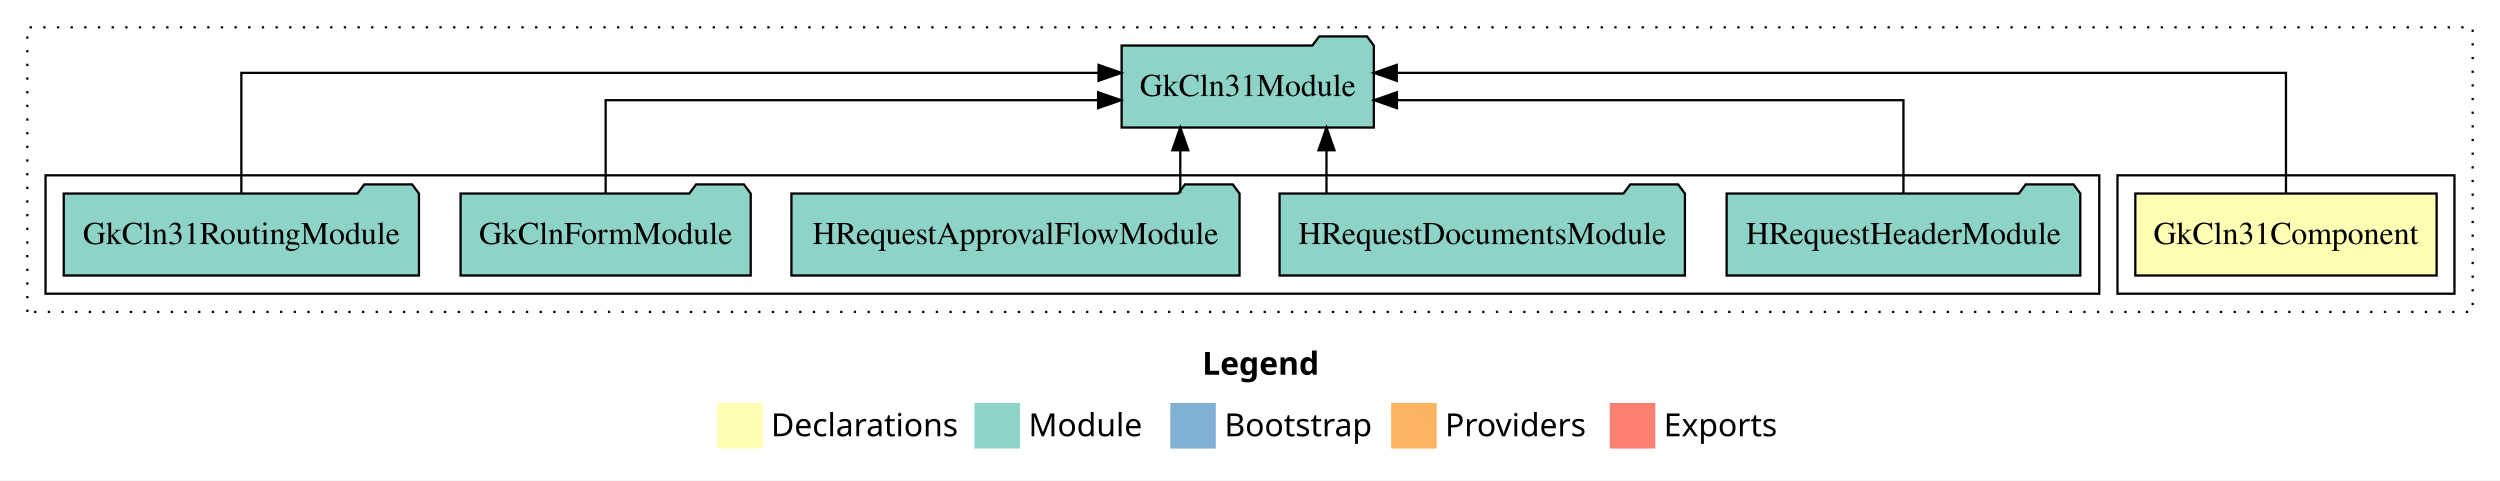
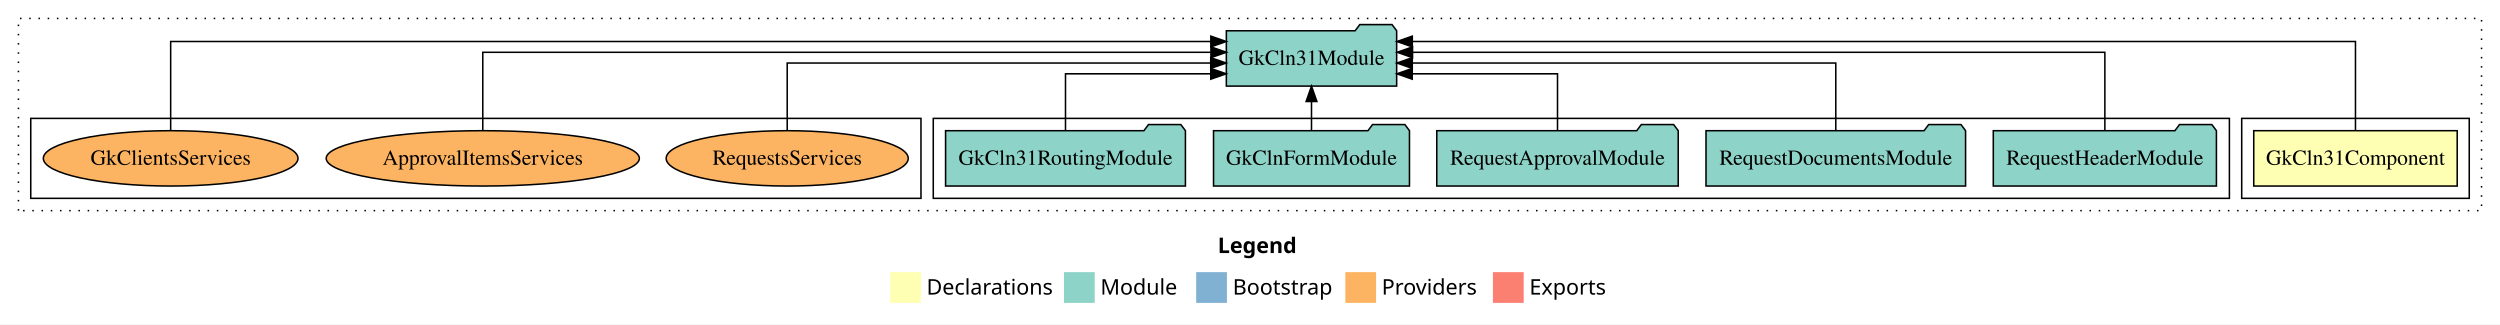
- <svg xmlns="http://www.w3.org/2000/svg" width="1098pt" height="211pt" viewBox="0.00 0.00 1098.00 211.00">
+ <svg xmlns="http://www.w3.org/2000/svg" width="1626pt" height="211pt" viewBox="0.00 0.00 1626.00 211.00">
  <g id="graph0" class="graph" transform="scale(1 1) rotate(0) translate(4 207)">
-     <polygon fill="#ffffff" stroke="transparent" points="-4,4 -4,-207 1094,-207 1094,4 -4,4" />
-     <text text-anchor="start" x="524.009" y="-42.4" font-family="sans-serif" font-weight="bold" font-size="14.00" fill="#000000">Legend</text>
-     <polygon fill="#ffffb3" stroke="transparent" points="311,-10 311,-30 331,-30 331,-10 311,-10" />
-     <text text-anchor="start" x="334.629" y="-15.4" font-family="sans-serif" font-size="14.00" fill="#000000">  Declarations</text>
-     <polygon fill="#8dd3c7" stroke="transparent" points="424,-10 424,-30 444,-30 444,-10 424,-10" />
-     <text text-anchor="start" x="447.725" y="-15.4" font-family="sans-serif" font-size="14.00" fill="#000000">  Module</text>
-     <polygon fill="#80b1d3" stroke="transparent" points="510,-10 510,-30 530,-30 530,-10 510,-10" />
-     <text text-anchor="start" x="533.781" y="-15.4" font-family="sans-serif" font-size="14.00" fill="#000000">  Bootstrap</text>
-     <polygon fill="#fdb462" stroke="transparent" points="607,-10 607,-30 627,-30 627,-10 607,-10" />
-     <text text-anchor="start" x="630.673" y="-15.4" font-family="sans-serif" font-size="14.00" fill="#000000">  Providers</text>
-     <polygon fill="#fb8072" stroke="transparent" points="703,-10 703,-30 723,-30 723,-10 703,-10" />
-     <text text-anchor="start" x="726.726" y="-15.4" font-family="sans-serif" font-size="14.00" fill="#000000">  Exports</text>
+     <polygon fill="#ffffff" stroke="transparent" points="-4,4 -4,-207 1622,-207 1622,4 -4,4" />
+     <text text-anchor="start" x="788.009" y="-42.4" font-family="sans-serif" font-weight="bold" font-size="14.00" fill="#000000">Legend</text>
+     <polygon fill="#ffffb3" stroke="transparent" points="575,-10 575,-30 595,-30 595,-10 575,-10" />
+     <text text-anchor="start" x="598.629" y="-15.4" font-family="sans-serif" font-size="14.00" fill="#000000">  Declarations</text>
+     <polygon fill="#8dd3c7" stroke="transparent" points="688,-10 688,-30 708,-30 708,-10 688,-10" />
+     <text text-anchor="start" x="711.725" y="-15.4" font-family="sans-serif" font-size="14.00" fill="#000000">  Module</text>
+     <polygon fill="#80b1d3" stroke="transparent" points="774,-10 774,-30 794,-30 794,-10 774,-10" />
+     <text text-anchor="start" x="797.781" y="-15.4" font-family="sans-serif" font-size="14.00" fill="#000000">  Bootstrap</text>
+     <polygon fill="#fdb462" stroke="transparent" points="871,-10 871,-30 891,-30 891,-10 871,-10" />
+     <text text-anchor="start" x="894.673" y="-15.4" font-family="sans-serif" font-size="14.00" fill="#000000">  Providers</text>
+     <polygon fill="#fb8072" stroke="transparent" points="967,-10 967,-30 987,-30 987,-10 967,-10" />
+     <text text-anchor="start" x="990.726" y="-15.4" font-family="sans-serif" font-size="14.00" fill="#000000">  Exports</text>
    <g id="clust1" class="cluster">
-       <polygon fill="none" stroke="#000000" stroke-dasharray="1,5" points="8,-70 8,-195 1082,-195 1082,-70 8,-70" />
+       <polygon fill="none" stroke="#000000" stroke-dasharray="1,5" points="8,-70 8,-195 1610,-195 1610,-70 8,-70" />
    </g>
    <g id="clust2" class="cluster">
-       <polygon fill="none" stroke="#000000" points="926,-78 926,-130 1074,-130 1074,-78 926,-78" />
+       <polygon fill="none" stroke="#000000" points="1454,-78 1454,-130 1602,-130 1602,-78 1454,-78" />
    </g>
    <g id="clust4" class="cluster">
-       <polygon fill="none" stroke="#000000" points="16,-78 16,-130 918,-130 918,-78 16,-78" />
+       <polygon fill="none" stroke="#000000" points="603,-78 603,-130 1446,-130 1446,-78 603,-78" />
+     </g>
+     <g id="clust7" class="cluster">
+       <polygon fill="none" stroke="#000000" points="16,-78 16,-130 595,-130 595,-78 16,-78" />
    </g>
    <g id="node1" class="node">
-       <polygon fill="#ffffb3" stroke="#000000" points="1066.167,-122 933.833,-122 933.833,-86 1066.167,-86 1066.167,-122" />
-       <text text-anchor="middle" x="1000" y="-99.8" font-family="Times,serif" font-size="14.00" fill="#000000">GkCln31Component</text>
+       <polygon fill="#ffffb3" stroke="#000000" points="1594.167,-122 1461.833,-122 1461.833,-86 1594.167,-86 1594.167,-122" />
+       <text text-anchor="middle" x="1528" y="-99.8" font-family="Times,serif" font-size="14.00" fill="#000000">GkCln31Component</text>
    </g>
    <g id="node2" class="node">
-       <polygon fill="#8dd3c7" stroke="#000000" points="599.384,-187 596.384,-191 575.384,-191 572.384,-187 488.616,-187 488.616,-151 599.384,-151 599.384,-187" />
-       <text text-anchor="middle" x="544" y="-164.8" font-family="Times,serif" font-size="14.00" fill="#000000">GkCln31Module</text>
+       <polygon fill="#8dd3c7" stroke="#000000" points="904.384,-187 901.384,-191 880.384,-191 877.384,-187 793.616,-187 793.616,-151 904.384,-151 904.384,-187" />
+       <text text-anchor="middle" x="849" y="-164.8" font-family="Times,serif" font-size="14.00" fill="#000000">GkCln31Module</text>
    </g>
    <g id="edge1" class="edge">
-       <path fill="none" stroke="#000000" d="M1000,-122.284C1000,-143.321 1000,-175 1000,-175 1000,-175 609.459,-175 609.459,-175" />
-       <polygon fill="#000000" stroke="#000000" points="609.459,-171.5 599.459,-175 609.459,-178.5 609.459,-171.5" />
+       <path fill="none" stroke="#000000" d="M1528,-122.011C1528,-144.485 1528,-180 1528,-180 1528,-180 914.565,-180 914.565,-180" />
+       <polygon fill="#000000" stroke="#000000" points="914.566,-176.5 904.565,-180 914.565,-183.5 914.566,-176.5" />
    </g>
    <g id="node3" class="node">
-       <polygon fill="#8dd3c7" stroke="#000000" points="909.668,-122 906.668,-126 885.668,-126 882.668,-122 754.332,-122 754.332,-86 909.668,-86 909.668,-122" />
-       <text text-anchor="middle" x="832" y="-99.8" font-family="Times,serif" font-size="14.00" fill="#000000">HRequestHeaderModule</text>
+       <polygon fill="#8dd3c7" stroke="#000000" points="1437.562,-122 1434.562,-126 1413.562,-126 1410.562,-122 1292.438,-122 1292.438,-86 1437.562,-86 1437.562,-122" />
+       <text text-anchor="middle" x="1365" y="-99.8" font-family="Times,serif" font-size="14.00" fill="#000000">RequestHeaderModule</text>
    </g>
    <g id="edge2" class="edge">
-       <path fill="none" stroke="#000000" d="M832,-122.022C832,-139.373 832,-163 832,-163 832,-163 609.529,-163 609.529,-163" />
-       <polygon fill="#000000" stroke="#000000" points="609.529,-159.5 599.529,-163 609.529,-166.5 609.529,-159.5" />
+       <path fill="none" stroke="#000000" d="M1365,-122.129C1365,-142.572 1365,-173 1365,-173 1365,-173 914.711,-173 914.711,-173" />
+       <polygon fill="#000000" stroke="#000000" points="914.711,-169.5 904.711,-173 914.711,-176.5 914.711,-169.5" />
    </g>
    <g id="node4" class="node">
-       <polygon fill="#8dd3c7" stroke="#000000" points="736.02,-122 733.02,-126 712.02,-126 709.02,-122 557.98,-122 557.98,-86 736.02,-86 736.02,-122" />
-       <text text-anchor="middle" x="647" y="-99.8" font-family="Times,serif" font-size="14.00" fill="#000000">HRequestDocumentsModule</text>
+       <polygon fill="#8dd3c7" stroke="#000000" points="1274.413,-122 1271.413,-126 1250.413,-126 1247.413,-122 1105.587,-122 1105.587,-86 1274.413,-86 1274.413,-122" />
+       <text text-anchor="middle" x="1190" y="-99.8" font-family="Times,serif" font-size="14.00" fill="#000000">RequestDocumentsModule</text>
    </g>
    <g id="edge3" class="edge">
-       <path fill="none" stroke="#000000" d="M578.591,-122.106C578.591,-122.106 578.591,-140.991 578.591,-140.991" />
-       <polygon fill="#000000" stroke="#000000" points="575.091,-140.991 578.591,-150.991 582.091,-140.991 575.091,-140.991" />
+       <path fill="none" stroke="#000000" d="M1190,-122.267C1190,-140.555 1190,-166 1190,-166 1190,-166 914.547,-166 914.547,-166" />
+       <polygon fill="#000000" stroke="#000000" points="914.547,-162.5 904.547,-166 914.546,-169.5 914.547,-162.5" />
    </g>
    <g id="node5" class="node">
-       <polygon fill="#8dd3c7" stroke="#000000" points="540.41,-122 537.41,-126 516.41,-126 513.41,-122 343.59,-122 343.59,-86 540.41,-86 540.41,-122" />
-       <text text-anchor="middle" x="442" y="-99.8" font-family="Times,serif" font-size="14.00" fill="#000000">HRequestApprovalFlowModule</text>
+       <polygon fill="#8dd3c7" stroke="#000000" points="1087.524,-122 1084.524,-126 1063.524,-126 1060.524,-122 930.476,-122 930.476,-86 1087.524,-86 1087.524,-122" />
+       <text text-anchor="middle" x="1009" y="-99.8" font-family="Times,serif" font-size="14.00" fill="#000000">RequestApprovalModule</text>
    </g>
    <g id="edge4" class="edge">
-       <path fill="none" stroke="#000000" d="M514.381,-122.106C514.381,-122.106 514.381,-140.991 514.381,-140.991" />
-       <polygon fill="#000000" stroke="#000000" points="510.882,-140.991 514.381,-150.991 517.882,-140.991 510.882,-140.991" />
+       <path fill="none" stroke="#000000" d="M1009,-122.009C1009,-138.049 1009,-159 1009,-159 1009,-159 914.511,-159 914.511,-159" />
+       <polygon fill="#000000" stroke="#000000" points="914.511,-155.5 904.511,-159 914.511,-162.5 914.511,-155.5" />
    </g>
    <g id="node6" class="node">
-       <polygon fill="#8dd3c7" stroke="#000000" points="325.718,-122 322.718,-126 301.718,-126 298.718,-122 198.282,-122 198.282,-86 325.718,-86 325.718,-122" />
-       <text text-anchor="middle" x="262" y="-99.8" font-family="Times,serif" font-size="14.00" fill="#000000">GkClnFormModule</text>
+       <polygon fill="#8dd3c7" stroke="#000000" points="912.718,-122 909.718,-126 888.718,-126 885.718,-122 785.282,-122 785.282,-86 912.718,-86 912.718,-122" />
+       <text text-anchor="middle" x="849" y="-99.8" font-family="Times,serif" font-size="14.00" fill="#000000">GkClnFormModule</text>
    </g>
    <g id="edge5" class="edge">
-       <path fill="none" stroke="#000000" d="M262,-122.022C262,-139.373 262,-163 262,-163 262,-163 478.286,-163 478.286,-163" />
-       <polygon fill="#000000" stroke="#000000" points="478.286,-166.5 488.286,-163 478.286,-159.5 478.286,-166.5" />
+       <path fill="none" stroke="#000000" d="M849,-122.106C849,-122.106 849,-140.991 849,-140.991" />
+       <polygon fill="#000000" stroke="#000000" points="845.5,-140.991 849,-150.991 852.5,-140.991 845.5,-140.991" />
    </g>
    <g id="node7" class="node">
-       <polygon fill="#8dd3c7" stroke="#000000" points="180.001,-122 177.001,-126 156.001,-126 153.001,-122 23.999,-122 23.999,-86 180.001,-86 180.001,-122" />
-       <text text-anchor="middle" x="102" y="-99.8" font-family="Times,serif" font-size="14.00" fill="#000000">GkCln31RoutingModule</text>
+       <polygon fill="#8dd3c7" stroke="#000000" points="767.001,-122 764.001,-126 743.001,-126 740.001,-122 610.999,-122 610.999,-86 767.001,-86 767.001,-122" />
+       <text text-anchor="middle" x="689" y="-99.8" font-family="Times,serif" font-size="14.00" fill="#000000">GkCln31RoutingModule</text>
    </g>
    <g id="edge6" class="edge">
-       <path fill="none" stroke="#000000" d="M102,-122.284C102,-143.321 102,-175 102,-175 102,-175 478.468,-175 478.468,-175" />
-       <polygon fill="#000000" stroke="#000000" points="478.468,-178.5 488.468,-175 478.468,-171.5 478.468,-178.5" />
+       <path fill="none" stroke="#000000" d="M689,-122.009C689,-138.049 689,-159 689,-159 689,-159 783.489,-159 783.489,-159" />
+       <polygon fill="#000000" stroke="#000000" points="783.489,-162.5 793.489,-159 783.489,-155.5 783.489,-162.5" />
+     </g>
+     <g id="node8" class="node">
+       <ellipse fill="#fdb462" stroke="#000000" cx="508" cy="-104" rx="78.726" ry="18" />
+       <text text-anchor="middle" x="508" y="-99.8" font-family="Times,serif" font-size="14.00" fill="#000000">RequestsServices</text>
+     </g>
+     <g id="edge7" class="edge">
+       <path fill="none" stroke="#000000" d="M508,-122.267C508,-140.555 508,-166 508,-166 508,-166 783.453,-166 783.453,-166" />
+       <polygon fill="#000000" stroke="#000000" points="783.454,-169.5 793.453,-166 783.453,-162.5 783.454,-169.5" />
+     </g>
+     <g id="node9" class="node">
+       <ellipse fill="#fdb462" stroke="#000000" cx="310" cy="-104" rx="101.842" ry="18" />
+       <text text-anchor="middle" x="310" y="-99.8" font-family="Times,serif" font-size="14.00" fill="#000000">ApprovalItemsServices</text>
+     </g>
+     <g id="edge8" class="edge">
+       <path fill="none" stroke="#000000" d="M310,-122.129C310,-142.572 310,-173 310,-173 310,-173 783.599,-173 783.599,-173" />
+       <polygon fill="#000000" stroke="#000000" points="783.599,-176.5 793.599,-173 783.599,-169.5 783.599,-176.5" />
+     </g>
+     <g id="node10" class="node">
+       <ellipse fill="#fdb462" stroke="#000000" cx="107" cy="-104" rx="82.819" ry="18" />
+       <text text-anchor="middle" x="107" y="-99.8" font-family="Times,serif" font-size="14.00" fill="#000000">GkClientsServices</text>
+     </g>
+     <g id="edge9" class="edge">
+       <path fill="none" stroke="#000000" d="M107,-122.011C107,-144.485 107,-180 107,-180 107,-180 783.533,-180 783.533,-180" />
+       <polygon fill="#000000" stroke="#000000" points="783.533,-183.5 793.533,-180 783.533,-176.5 783.533,-183.5" />
    </g>
  </g>
</svg>
